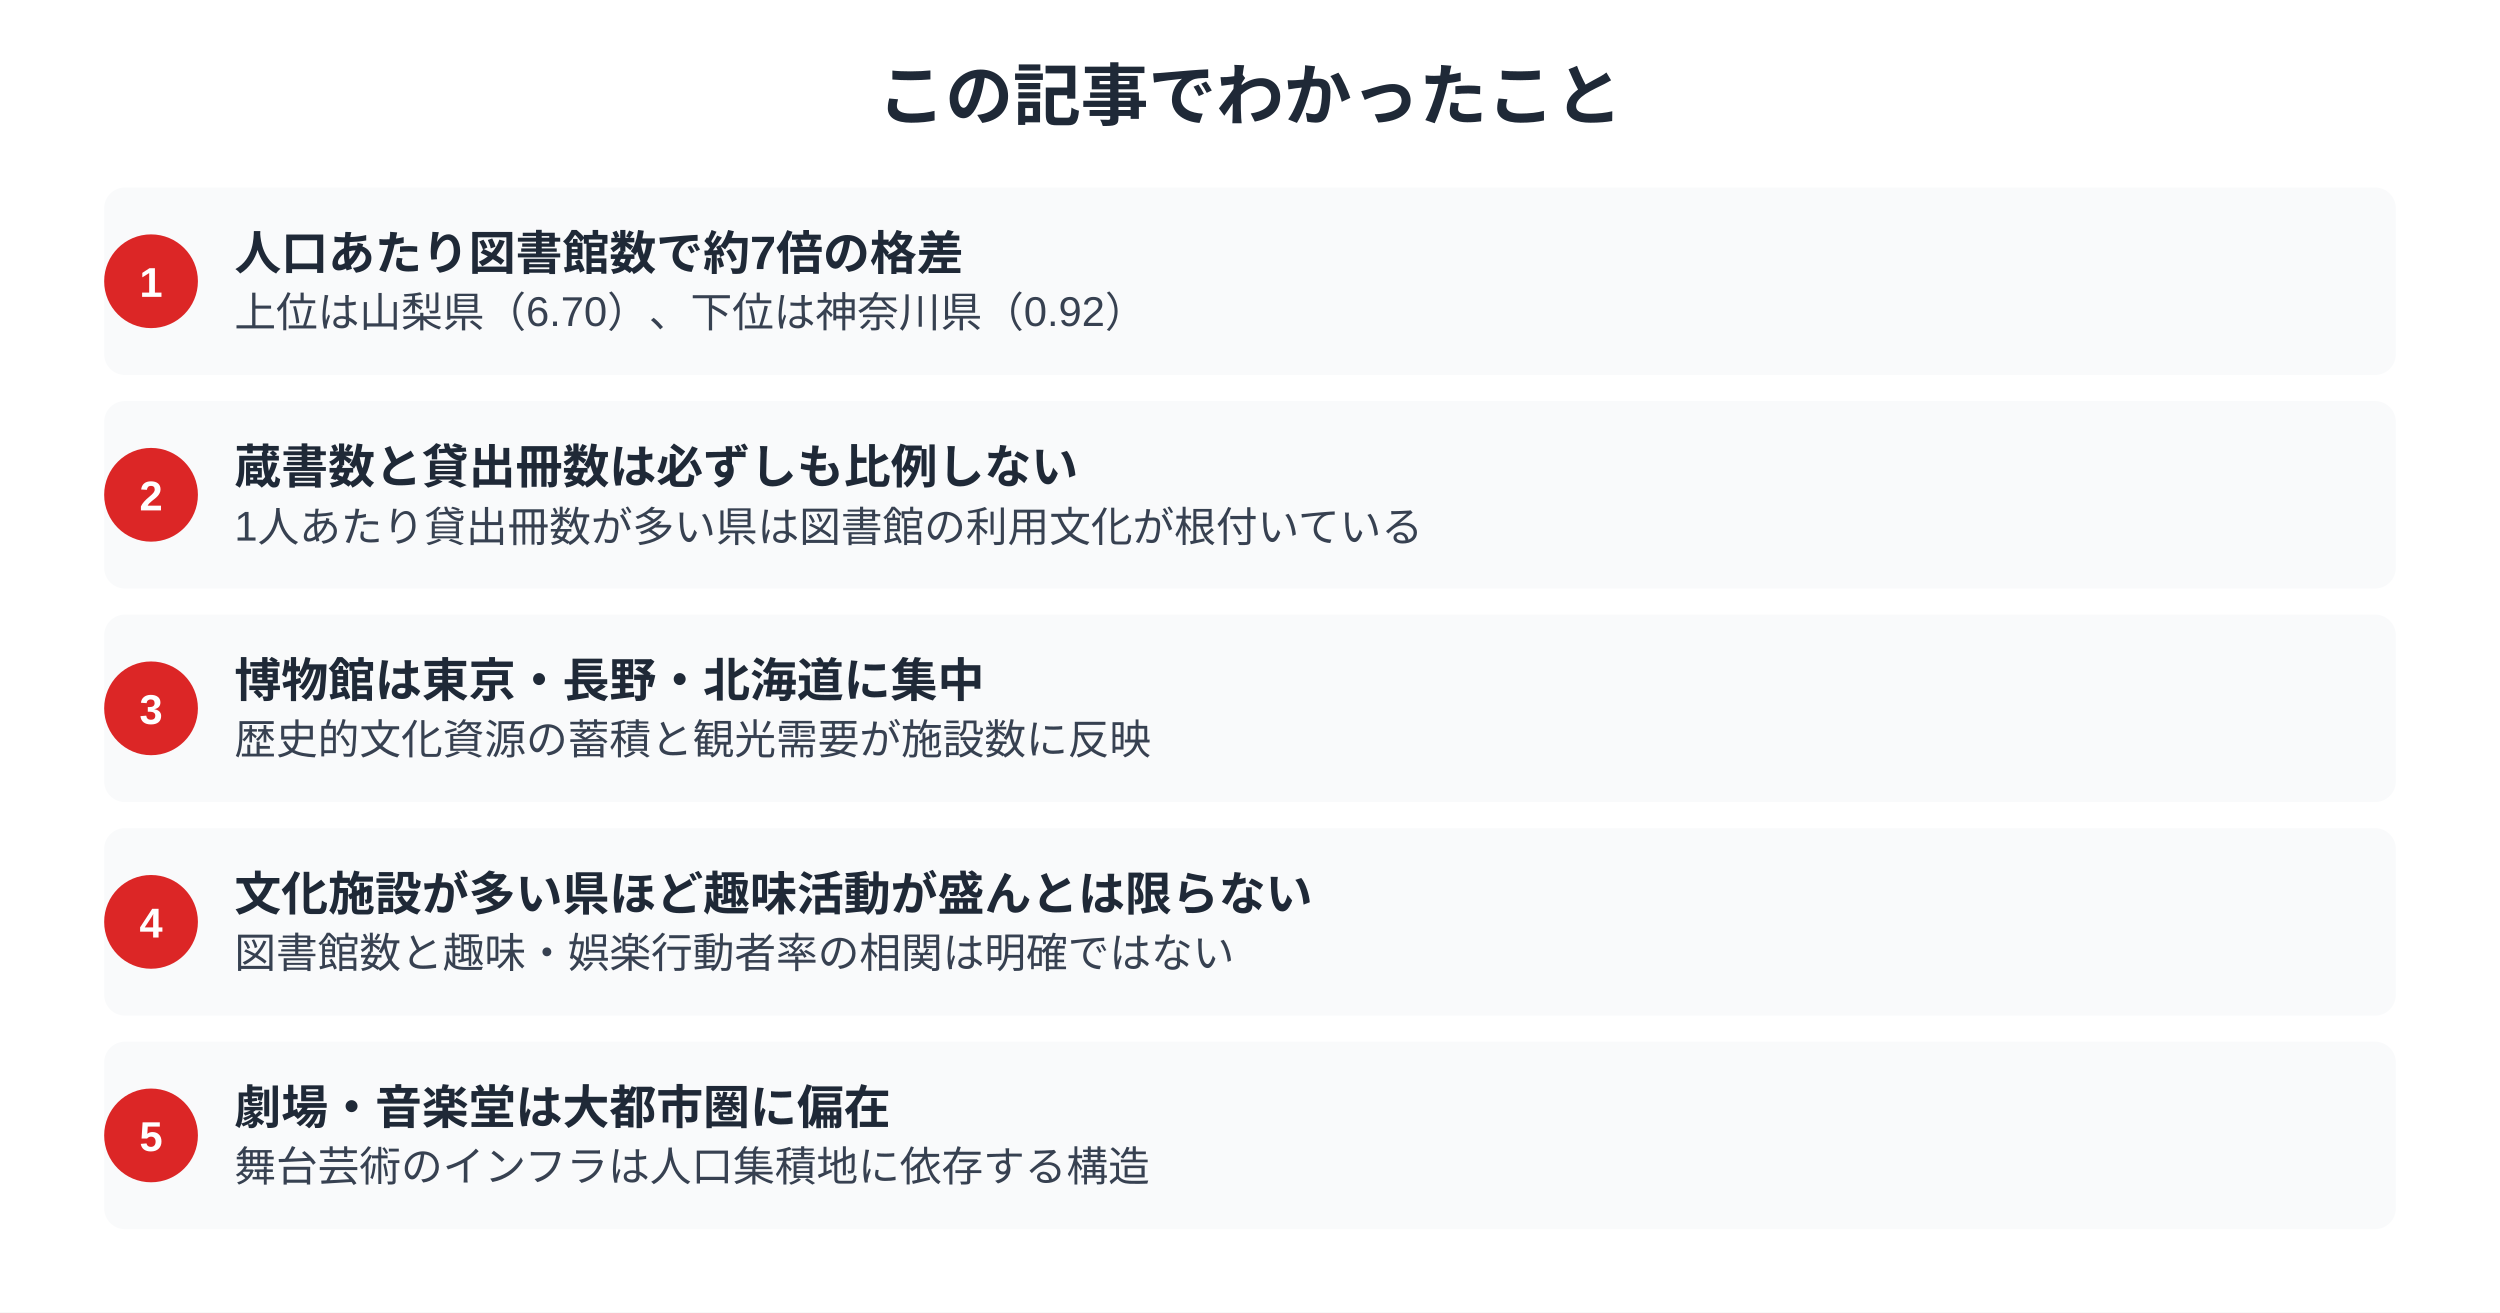
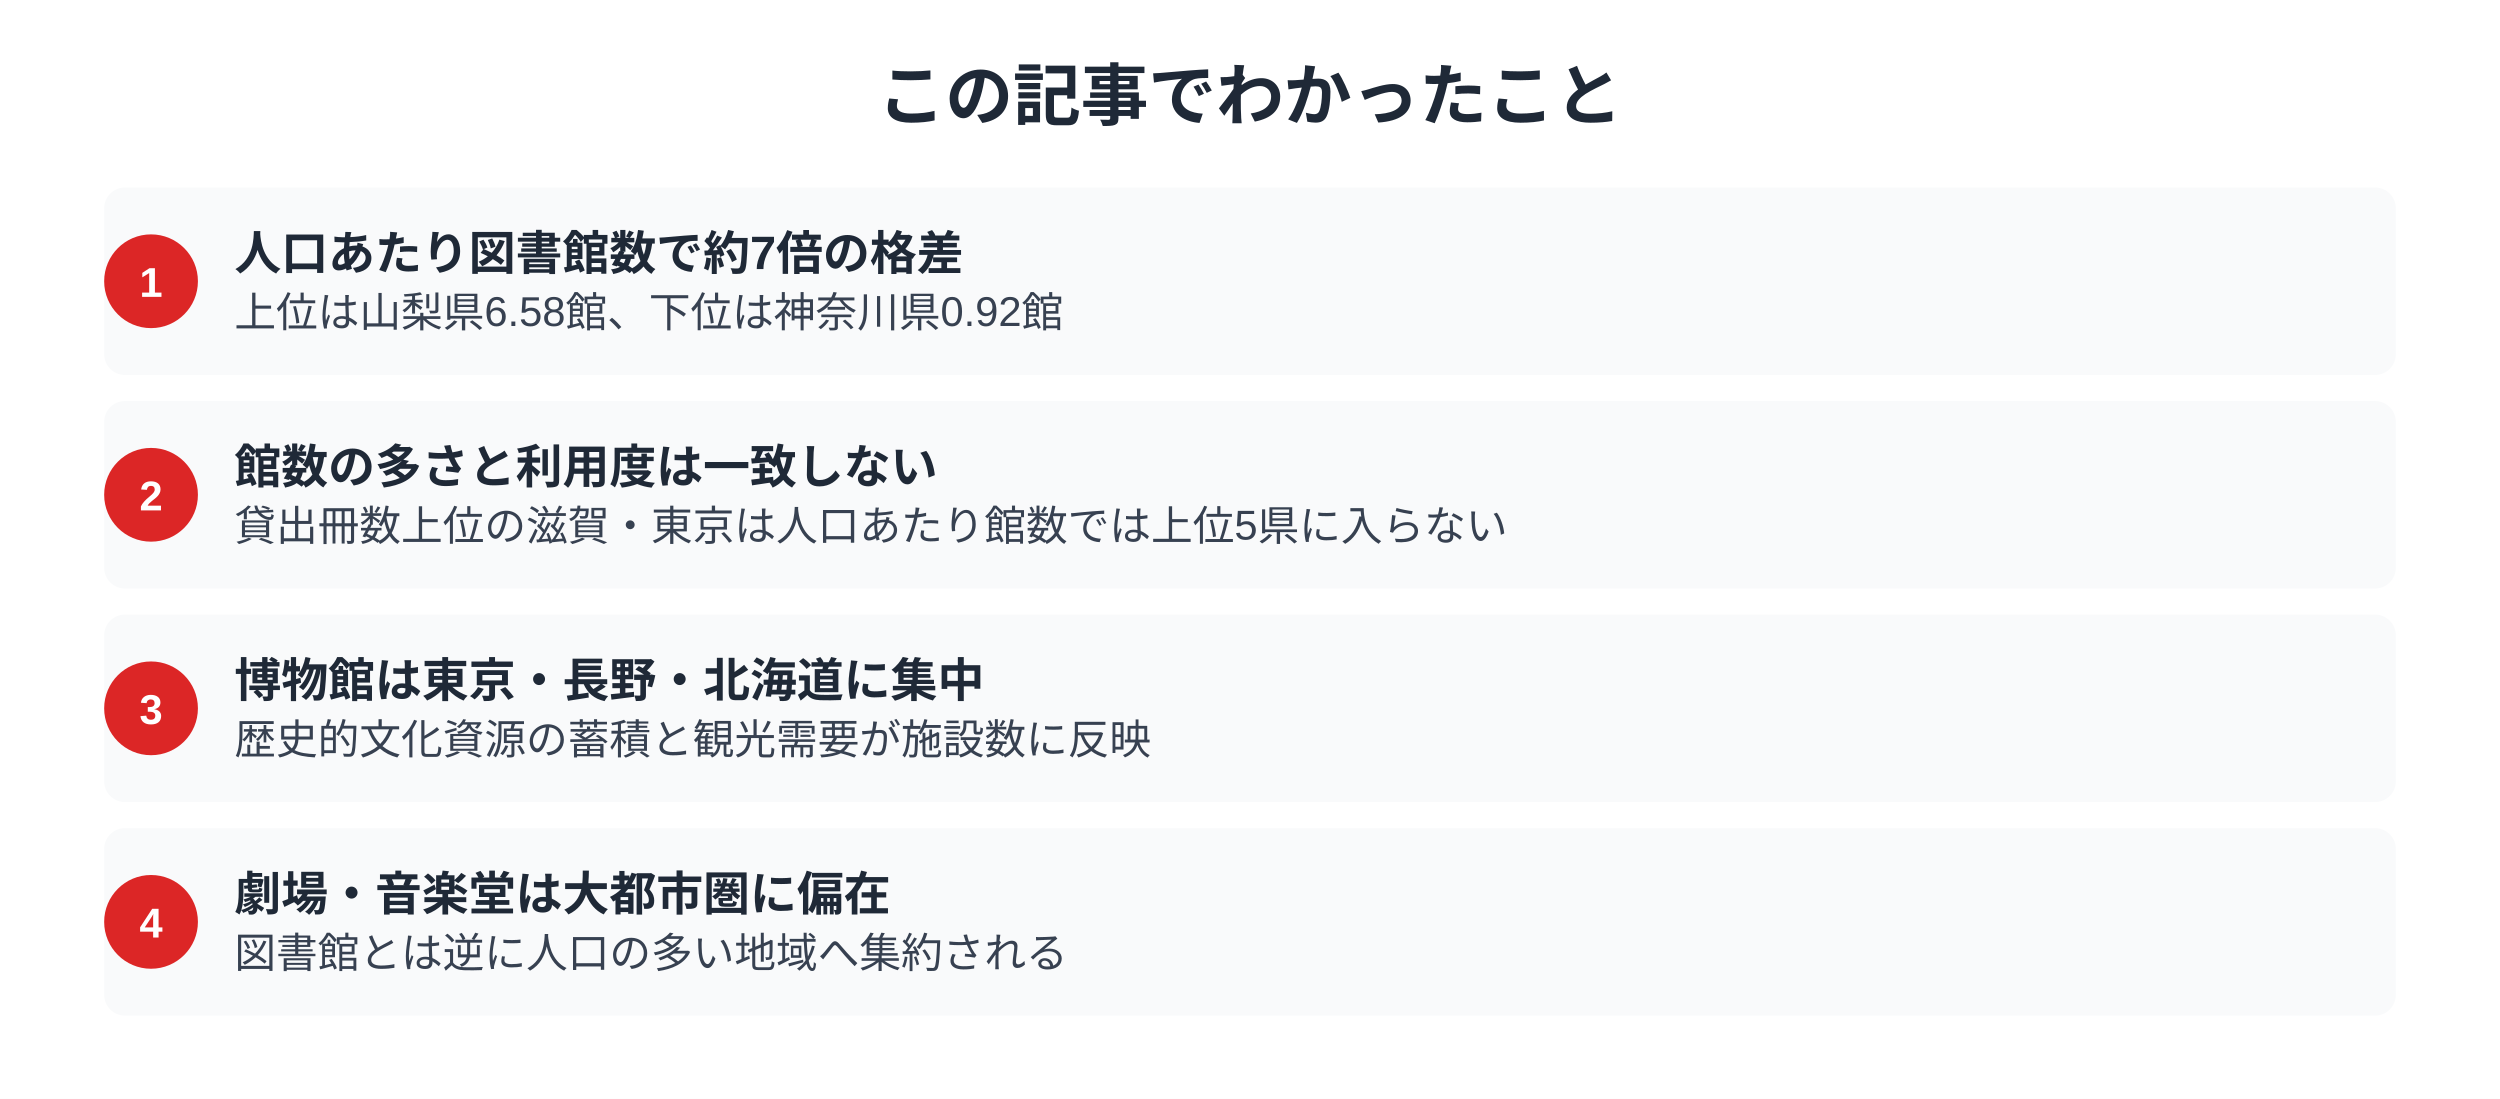
- <svg xmlns="http://www.w3.org/2000/svg" viewBox="0 0 960 504" width="960" height="504" font-family="'Helvetica Neue', Arial, 'Hiragino Kaku Gothic ProN', sans-serif" role="img" aria-label="この記事でわかったこと">
+ <svg xmlns="http://www.w3.org/2000/svg" viewBox="0 0 960 422" width="960" height="422" font-family="'Helvetica Neue', Arial, 'Hiragino Kaku Gothic ProN', sans-serif" role="img" aria-label="この記事でわかったこと">
  <style>
    .svg-bg{fill:#ffffff}
    .svg-plot{fill:#f9fafb}
    .svg-plot-border{stroke:#d1d5db}
    .svg-title{fill:#1f2937}
    .svg-axis{fill:#374151}
    .svg-tick{fill:#6b7280}
    .svg-grid{stroke:#e5e7eb}
    @media (prefers-color-scheme:dark){
    .svg-bg{fill:#0f172a}
    .svg-plot{fill:#1e293b}
    .svg-plot-border{stroke:#334155}
    .svg-title{fill:#e2e8f0}
    .svg-axis{fill:#cbd5e1}
    .svg-tick{fill:#94a3b8}
    .svg-grid{stroke:#334155}
    }
  </style>
-   <rect width="960" height="504" class="svg-bg" />
+   <rect width="960" height="422" class="svg-bg" />
  <text x="480" y="46" text-anchor="middle" font-size="26" font-weight="bold" class="svg-title">この記事でわかったこと</text>
  <rect x="40" y="72" width="880" height="72" class="svg-plot" rx="8" />
  <circle cx="58" cy="108" r="18" fill="#dc2626" />
  <text x="58" y="114" text-anchor="middle" font-size="16" font-weight="bold" fill="#ffffff">1</text>
  <text x="90" y="103.6" font-size="18" font-weight="bold" class="svg-title">
    <tspan x="90" dy="0">人口あたり図書館数で約7倍の格差</tspan>
  </text>
  <text x="90" y="125.6" font-size="16" class="svg-axis">
-     <tspan x="90" dy="0">上位は山梨県（6.70）、下位は神奈川県（0.92）</tspan>
+     <tspan x="90" dy="0">上位は山梨県6.58館、下位は神奈川県0.92館</tspan>
  </text>
  <rect x="40" y="154" width="880" height="72" class="svg-plot" rx="8" />
  <circle cx="58" cy="190" r="18" fill="#dc2626" />
  <text x="58" y="196" text-anchor="middle" font-size="16" font-weight="bold" fill="#ffffff">2</text>
  <text x="90" y="185.6" font-size="18" font-weight="bold" class="svg-title">
-     <tspan x="90" dy="0">蔵書数と貸出冊数は必ずしも比例しない</tspan>
+     <tspan x="90" dy="0">館数の多さと利用度は一致しない</tspan>
  </text>
  <text x="90" y="207.6" font-size="16" class="svg-axis">
-     <tspan x="90" dy="0">1人あたり貸出冊数が多い県は図書館の利用文化が根付いている</tspan>
+     <tspan x="90" dy="0">貸出冊数上位の滋賀・東京は人口あたり館数では上位5県に入らない</tspan>
  </text>
  <rect x="40" y="236" width="880" height="72" class="svg-plot" rx="8" />
  <circle cx="58" cy="272" r="18" fill="#dc2626" />
  <text x="58" y="278" text-anchor="middle" font-size="16" font-weight="bold" fill="#ffffff">3</text>
  <text x="90" y="267.6" font-size="18" font-weight="bold" class="svg-title">
    <tspan x="90" dy="0">博物館は東京・長野・北海道に集中</tspan>
  </text>
  <text x="90" y="289.6" font-size="16" class="svg-axis">
    <tspan x="90" dy="0">歴史的文化資源の蓄積と観光需要が施設数に反映</tspan>
  </text>
  <rect x="40" y="318" width="880" height="72" class="svg-plot" rx="8" />
  <circle cx="58" cy="354" r="18" fill="#dc2626" />
  <text x="58" y="360" text-anchor="middle" font-size="16" font-weight="bold" fill="#ffffff">4</text>
  <text x="90" y="349.6" font-size="18" font-weight="bold" class="svg-title">
-     <tspan x="90" dy="0">文化施設が多い県ほど趣味活動が盛んとは限らない</tspan>
+     <tspan x="90" dy="0">劇場・音楽堂は大都市圏に偏在</tspan>
  </text>
  <text x="90" y="371.6" font-size="16" class="svg-axis">
-     <tspan x="90" dy="0">図書館数と趣味・娯楽行動者率の相関は明確ではない</tspan>
-   </text>
-   <rect x="40" y="400" width="880" height="72" class="svg-plot" rx="8" />
-   <circle cx="58" cy="436" r="18" fill="#dc2626" />
-   <text x="58" y="442" text-anchor="middle" font-size="16" font-weight="bold" fill="#ffffff">5</text>
-   <text x="90" y="431.6" font-size="18" font-weight="bold" class="svg-title">
-     <tspan x="90" dy="0">劇場・音楽堂は大都市圏に偏在</tspan>
-   </text>
-   <text x="90" y="453.6" font-size="16" class="svg-axis">
-     <tspan x="90" dy="0">舞台芸術のインフラは人口集積地に依存する構造</tspan>
+     <tspan x="90" dy="0">図書館とは逆に人口の多い地域へ集約される</tspan>
  </text>
</svg>
